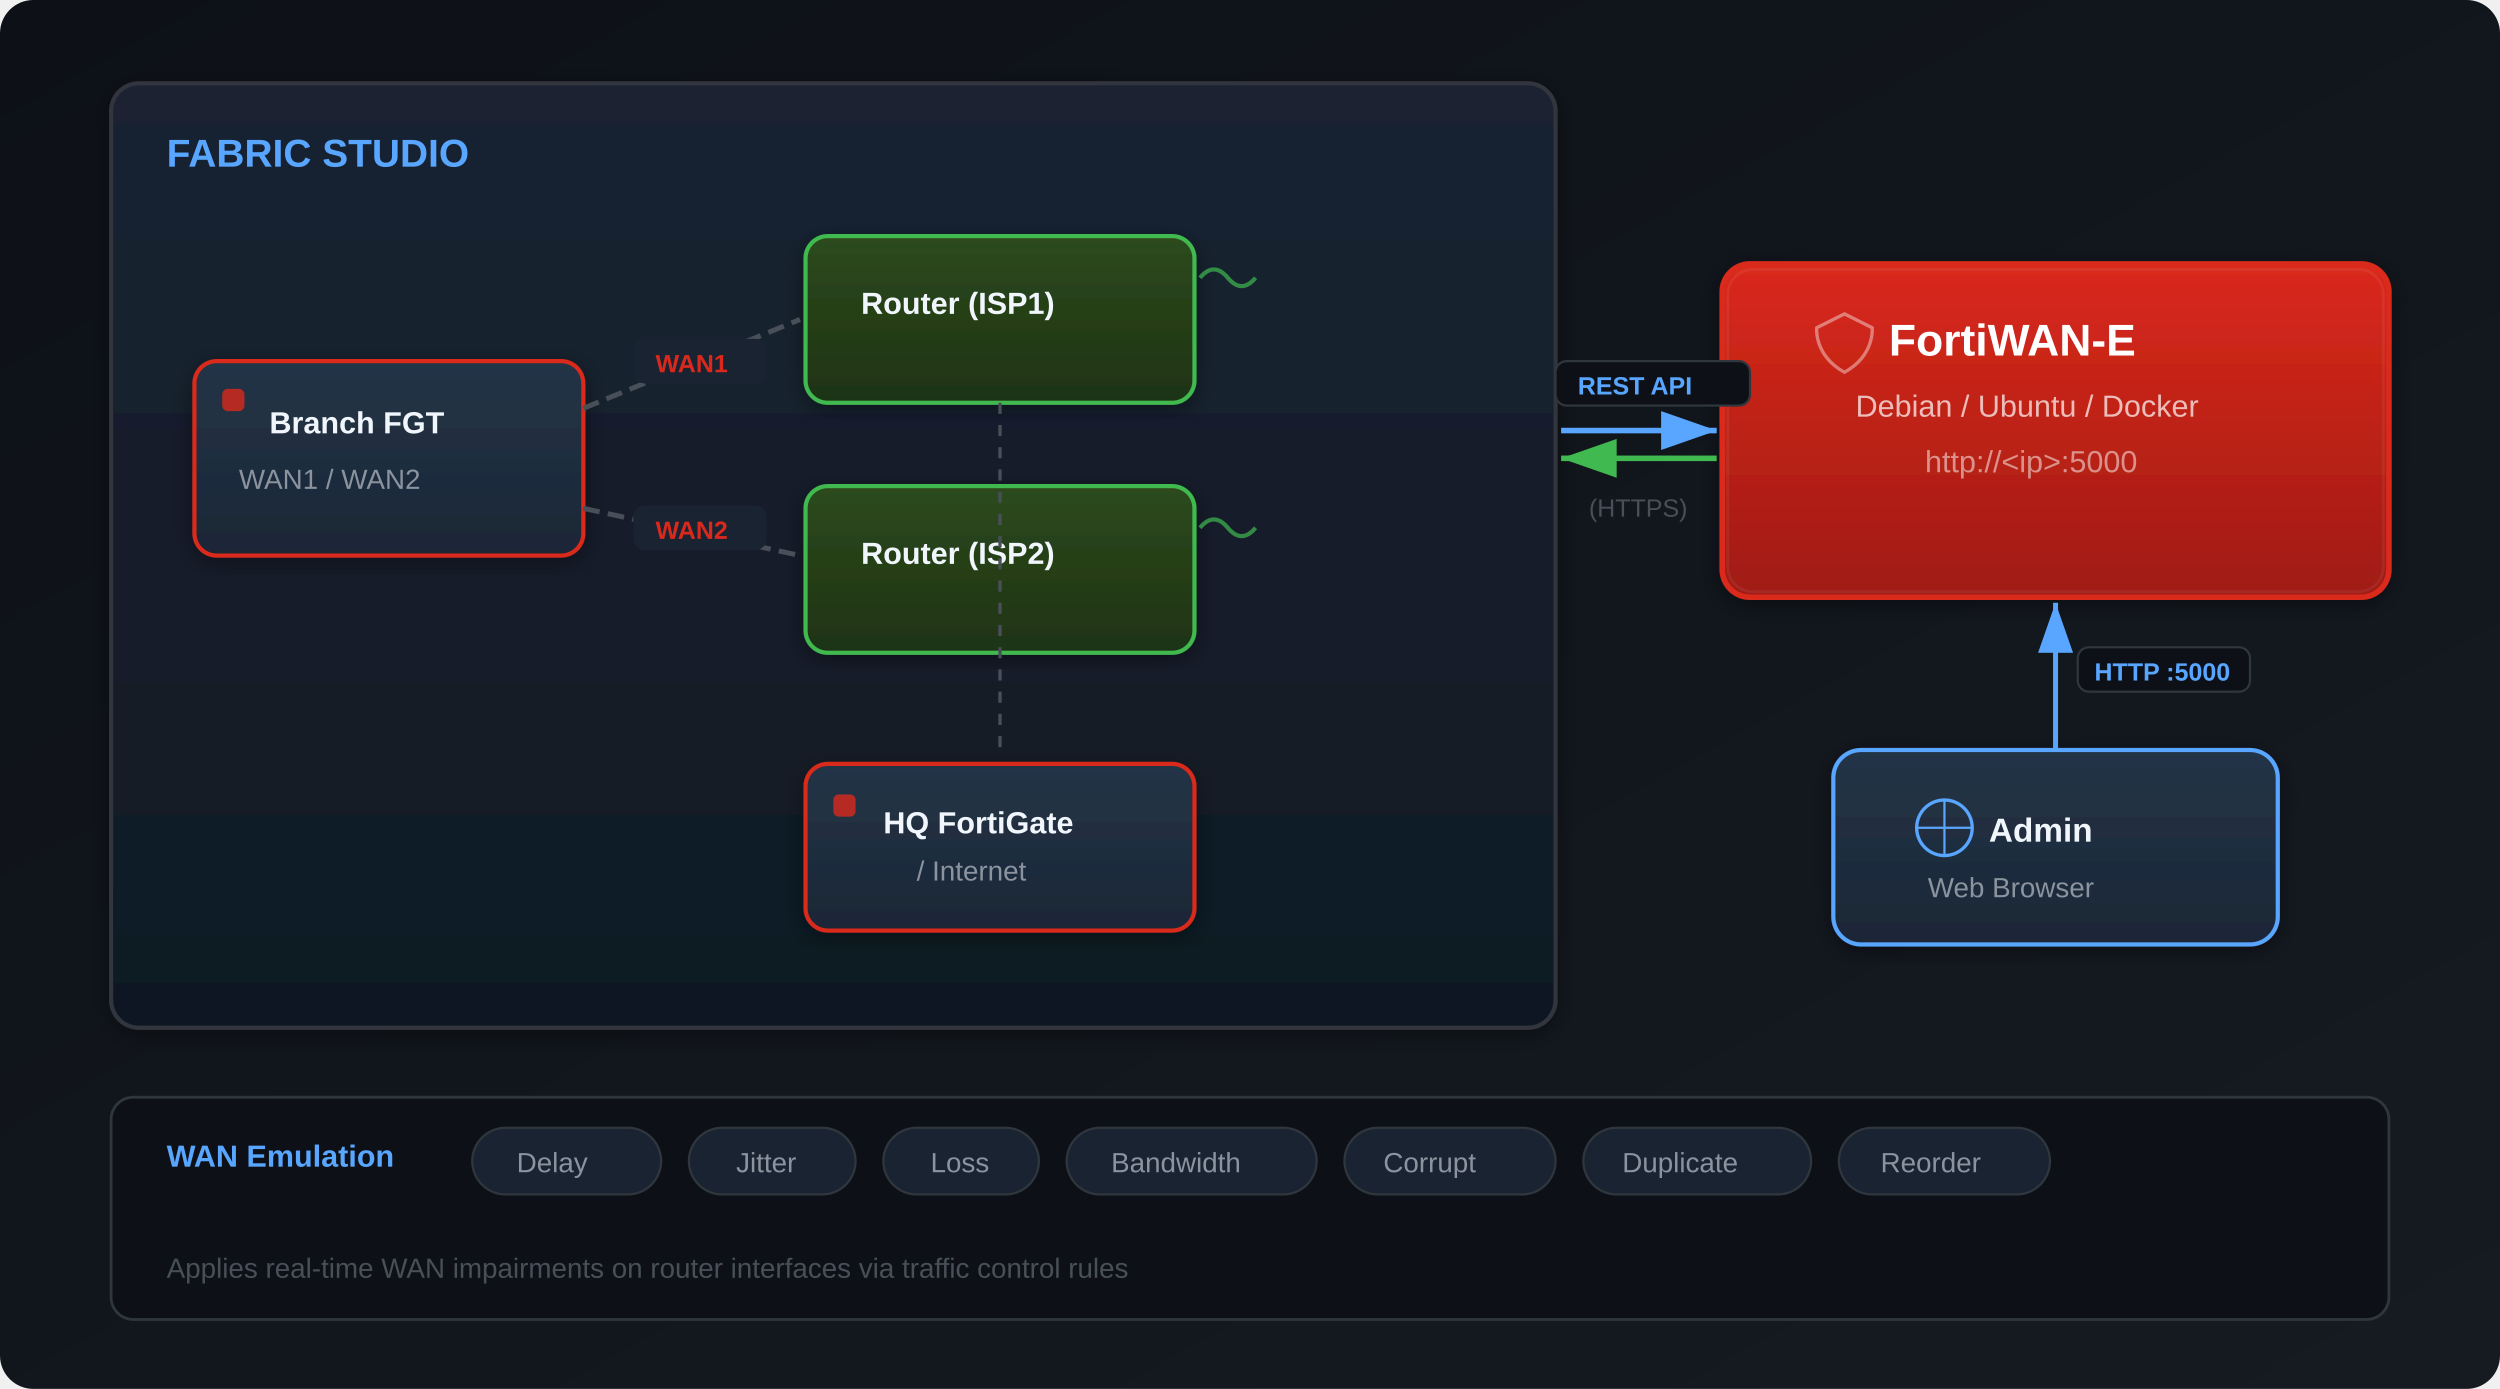
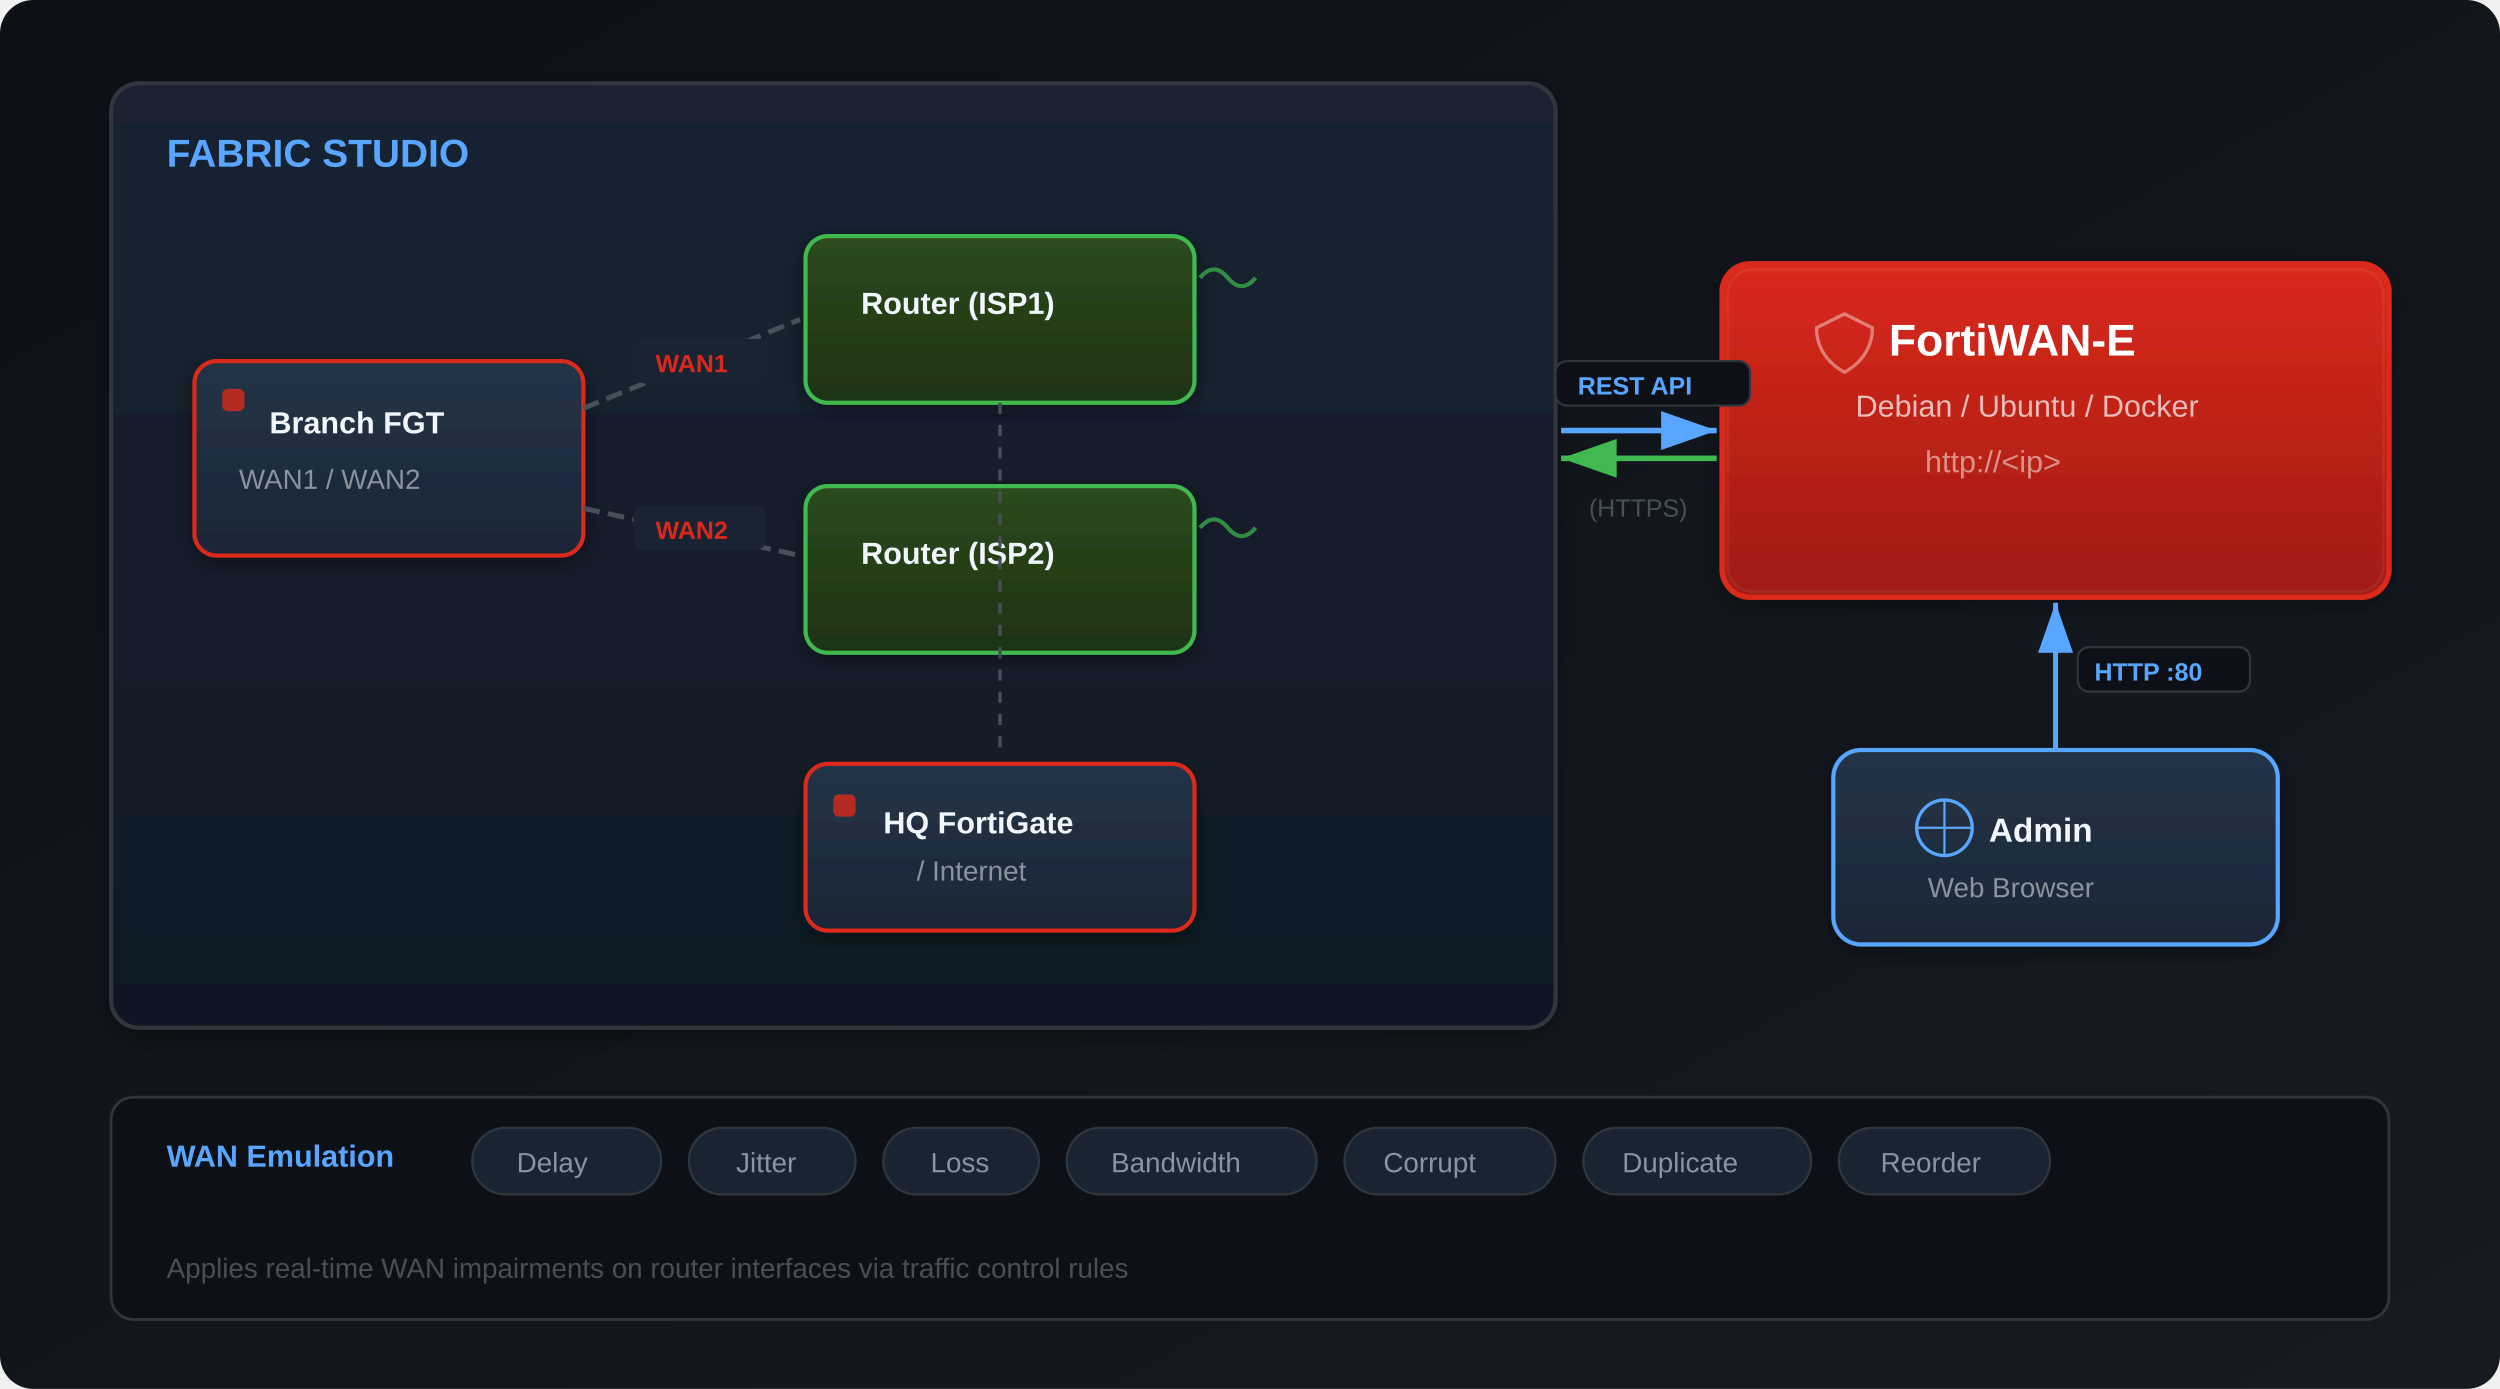
<svg xmlns="http://www.w3.org/2000/svg" viewBox="0 0 900 500" font-family="Segoe UI, Arial, sans-serif">
  <defs>
    <linearGradient id="bg" x1="0%" y1="0%" x2="100%" y2="100%">
      <stop offset="0%" style="stop-color:#0d1117" />
      <stop offset="100%" style="stop-color:#161b22" />
    </linearGradient>
    <linearGradient id="fsGrad" x1="0%" y1="0%" x2="0%" y2="100%">
      <stop offset="0%" style="stop-color:#1a2332" />
      <stop offset="100%" style="stop-color:#0f1923" />
    </linearGradient>
    <linearGradient id="fweGrad" x1="0%" y1="0%" x2="0%" y2="100%">
      <stop offset="0%" style="stop-color:#da291c" />
      <stop offset="100%" style="stop-color:#a01a12" />
    </linearGradient>
    <linearGradient id="devGrad" x1="0%" y1="0%" x2="0%" y2="100%">
      <stop offset="0%" style="stop-color:#243447" />
      <stop offset="100%" style="stop-color:#1a2736" />
    </linearGradient>
    <linearGradient id="routerGrad" x1="0%" y1="0%" x2="0%" y2="100%">
      <stop offset="0%" style="stop-color:#2d4a1e" />
      <stop offset="100%" style="stop-color:#1e3312" />
    </linearGradient>
    <filter id="glow">
      <feGaussianBlur stdDeviation="3" result="blur" />
      <feMerge>
        <feMergeNode in="blur" />
        <feMergeNode in="SourceGraphic" />
      </feMerge>
    </filter>
    <filter id="shadow">
      <feDropShadow dx="0" dy="2" stdDeviation="4" flood-color="#000" flood-opacity="0.4" />
    </filter>
    <marker id="arrow" markerWidth="10" markerHeight="7" refX="10" refY="3.5" orient="auto">
      <polygon points="0 0, 10 3.5, 0 7" fill="#58a6ff" />
    </marker>
    <marker id="arrowRed" markerWidth="10" markerHeight="7" refX="10" refY="3.5" orient="auto">
      <polygon points="0 0, 10 3.5, 0 7" fill="#da291c" />
    </marker>
    <marker id="arrowGreen" markerWidth="10" markerHeight="7" refX="10" refY="3.5" orient="auto">
      <polygon points="0 0, 10 3.5, 0 7" fill="#3fb950" />
    </marker>
  </defs>
  <rect width="900" height="500" rx="12" fill="url(#bg)" />
  <rect x="40" y="30" width="520" height="340" rx="10" fill="url(#fsGrad)" stroke="#30363d" stroke-width="1.5" filter="url(#shadow)" />
  <text x="60" y="60" fill="#58a6ff" font-size="14" font-weight="600">FABRIC STUDIO</text>
  <rect x="70" y="130" width="140" height="70" rx="8" fill="url(#devGrad)" stroke="#da291c" stroke-width="1.5" filter="url(#shadow)" />
  <text x="97" y="156" fill="#f0f6fc" font-size="11" font-weight="600">Branch FGT</text>
  <text x="86" y="176" fill="#8b949e" font-size="10">WAN1 / WAN2</text>
  <rect x="80" y="140" width="8" height="8" rx="2" fill="#da291c" opacity="0.8" />
  <rect x="290" y="85" width="140" height="60" rx="8" fill="url(#routerGrad)" stroke="#3fb950" stroke-width="1.5" filter="url(#shadow)" />
  <text x="310" y="113" fill="#f0f6fc" font-size="11" font-weight="600">Router (ISP1)</text>
  <path d="M432 100 Q437 94 442 100 Q447 106 452 100" fill="none" stroke="#3fb950" stroke-width="1.5" opacity="0.7" />
  <rect x="290" y="175" width="140" height="60" rx="8" fill="url(#routerGrad)" stroke="#3fb950" stroke-width="1.5" filter="url(#shadow)" />
  <text x="310" y="203" fill="#f0f6fc" font-size="11" font-weight="600">Router (ISP2)</text>
  <path d="M432 190 Q437 184 442 190 Q447 196 452 190" fill="none" stroke="#3fb950" stroke-width="1.5" opacity="0.7" />
  <rect x="290" y="275" width="140" height="60" rx="8" fill="url(#devGrad)" stroke="#da291c" stroke-width="1.5" filter="url(#shadow)" />
  <text x="318" y="300" fill="#f0f6fc" font-size="11" font-weight="600">HQ FortiGate</text>
  <text x="330" y="317" fill="#8b949e" font-size="10">/ Internet</text>
  <rect x="300" y="286" width="8" height="8" rx="2" fill="#da291c" opacity="0.8" />
  <line x1="210" y1="147" x2="288" y2="115" stroke="#484f58" stroke-width="1.8" stroke-dasharray="6,3" />
  <line x1="210" y1="183" x2="288" y2="200" stroke="#484f58" stroke-width="1.8" stroke-dasharray="6,3" />
  <line x1="360" y1="145" x2="360" y2="273" stroke="#484f58" stroke-width="1.2" stroke-dasharray="4,4" />
  <rect x="228" y="122" width="48" height="16" rx="4" fill="#1a2332" />
  <text x="236" y="134" fill="#da291c" font-size="9" font-weight="600">WAN1</text>
  <rect x="228" y="182" width="48" height="16" rx="4" fill="#1a2332" />
  <text x="236" y="194" fill="#da291c" font-size="9" font-weight="600">WAN2</text>
  <rect x="620" y="95" width="240" height="120" rx="10" fill="url(#fweGrad)" stroke="#da291c" stroke-width="2" filter="url(#shadow)" />
  <rect x="622" y="97" width="236" height="116" rx="9" fill="none" stroke="rgba(255,255,255,0.06)" stroke-width="1" />
  <text x="680" y="128" fill="#ffffff" font-size="16" font-weight="700">FortiWAN-E</text>
  <text x="668" y="150" fill="rgba(255,255,255,0.7)" font-size="11">Debian / Ubuntu / Docker</text>
-   <text x="693" y="170" fill="rgba(255,255,255,0.5)" font-size="11">http://&lt;ip&gt;:5000</text>
+   <text x="693" y="170" fill="rgba(255,255,255,0.5)" font-size="11">http://&lt;ip&gt;</text>
  <path d="M654 118 L664 113 L674 118 C674 118 675 128 664 134 C653 128 654 118 654 118Z" fill="none" stroke="rgba(255,255,255,0.4)" stroke-width="1.2" />
  <rect x="660" y="270" width="160" height="70" rx="10" fill="url(#devGrad)" stroke="#58a6ff" stroke-width="1.5" filter="url(#shadow)" />
  <circle cx="700" cy="298" r="10" fill="none" stroke="#58a6ff" stroke-width="1.2" />
  <line x1="700" y1="288" x2="700" y2="308" stroke="#58a6ff" stroke-width="0.8" />
  <line x1="690" y1="298" x2="710" y2="298" stroke="#58a6ff" stroke-width="0.8" />
  <text x="716" y="303" fill="#f0f6fc" font-size="12" font-weight="600">Admin</text>
  <text x="694" y="323" fill="#8b949e" font-size="10">Web Browser</text>
  <line x1="562" y1="155" x2="618" y2="155" stroke="#58a6ff" stroke-width="2" marker-end="url(#arrow)" />
  <line x1="618" y1="165" x2="562" y2="165" stroke="#3fb950" stroke-width="2" marker-end="url(#arrowGreen)" />
  <rect x="560" y="130" width="70" height="16" rx="4" fill="#0d1117" stroke="#30363d" stroke-width="0.8" />
  <text x="568" y="142" fill="#58a6ff" font-size="9" font-weight="600">REST API</text>
  <text x="572" y="186" fill="#484f58" font-size="9">(HTTPS)</text>
  <line x1="740" y1="270" x2="740" y2="217" stroke="#58a6ff" stroke-width="1.8" marker-end="url(#arrow)" />
  <rect x="748" y="233" width="62" height="16" rx="4" fill="#0d1117" stroke="#30363d" stroke-width="0.8" />
-   <text x="754" y="245" fill="#58a6ff" font-size="9" font-weight="600">HTTP :5000</text>
+   <text x="754" y="245" fill="#58a6ff" font-size="9" font-weight="600">HTTP :80</text>
  <rect x="40" y="395" width="820" height="80" rx="8" fill="#0d1117" stroke="#30363d" stroke-width="1" />
  <text x="60" y="420" fill="#58a6ff" font-size="11" font-weight="600">WAN Emulation</text>
  <rect x="170" y="406" width="68" height="24" rx="12" fill="#1a2332" stroke="#30363d" stroke-width="0.8" />
  <text x="186" y="422" fill="#8b949e" font-size="10">Delay</text>
  <rect x="248" y="406" width="60" height="24" rx="12" fill="#1a2332" stroke="#30363d" stroke-width="0.8" />
  <text x="265" y="422" fill="#8b949e" font-size="10">Jitter</text>
  <rect x="318" y="406" width="56" height="24" rx="12" fill="#1a2332" stroke="#30363d" stroke-width="0.8" />
  <text x="335" y="422" fill="#8b949e" font-size="10">Loss</text>
  <rect x="384" y="406" width="90" height="24" rx="12" fill="#1a2332" stroke="#30363d" stroke-width="0.8" />
  <text x="400" y="422" fill="#8b949e" font-size="10">Bandwidth</text>
  <rect x="484" y="406" width="76" height="24" rx="12" fill="#1a2332" stroke="#30363d" stroke-width="0.8" />
  <text x="498" y="422" fill="#8b949e" font-size="10">Corrupt</text>
  <rect x="570" y="406" width="82" height="24" rx="12" fill="#1a2332" stroke="#30363d" stroke-width="0.8" />
  <text x="584" y="422" fill="#8b949e" font-size="10">Duplicate</text>
  <rect x="662" y="406" width="76" height="24" rx="12" fill="#1a2332" stroke="#30363d" stroke-width="0.8" />
  <text x="677" y="422" fill="#8b949e" font-size="10">Reorder</text>
  <text x="60" y="460" fill="#484f58" font-size="10">Applies real-time WAN impairments on router interfaces via traffic control rules</text>
</svg>
